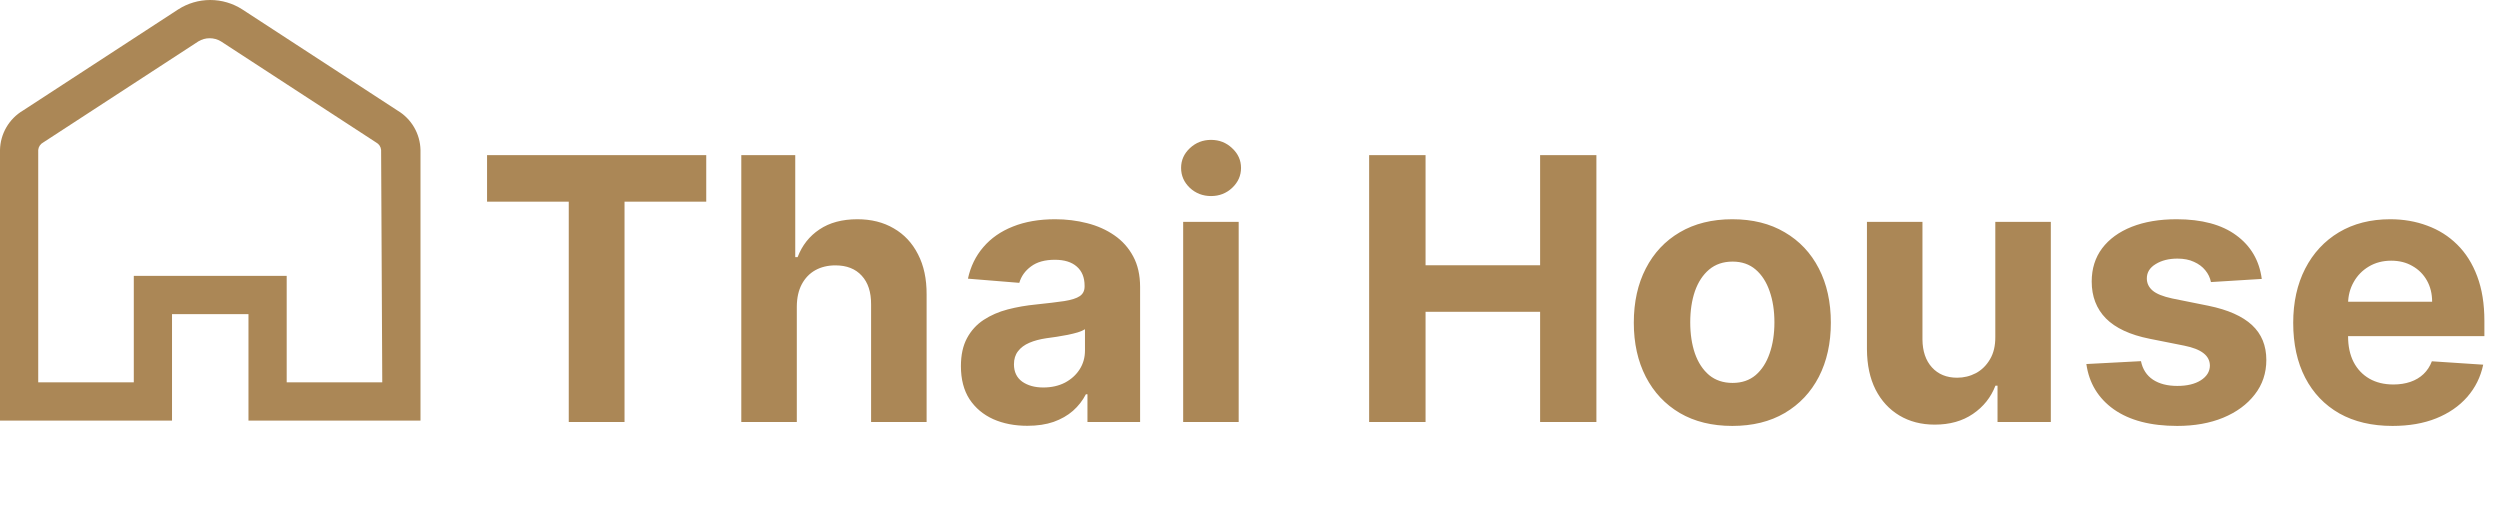
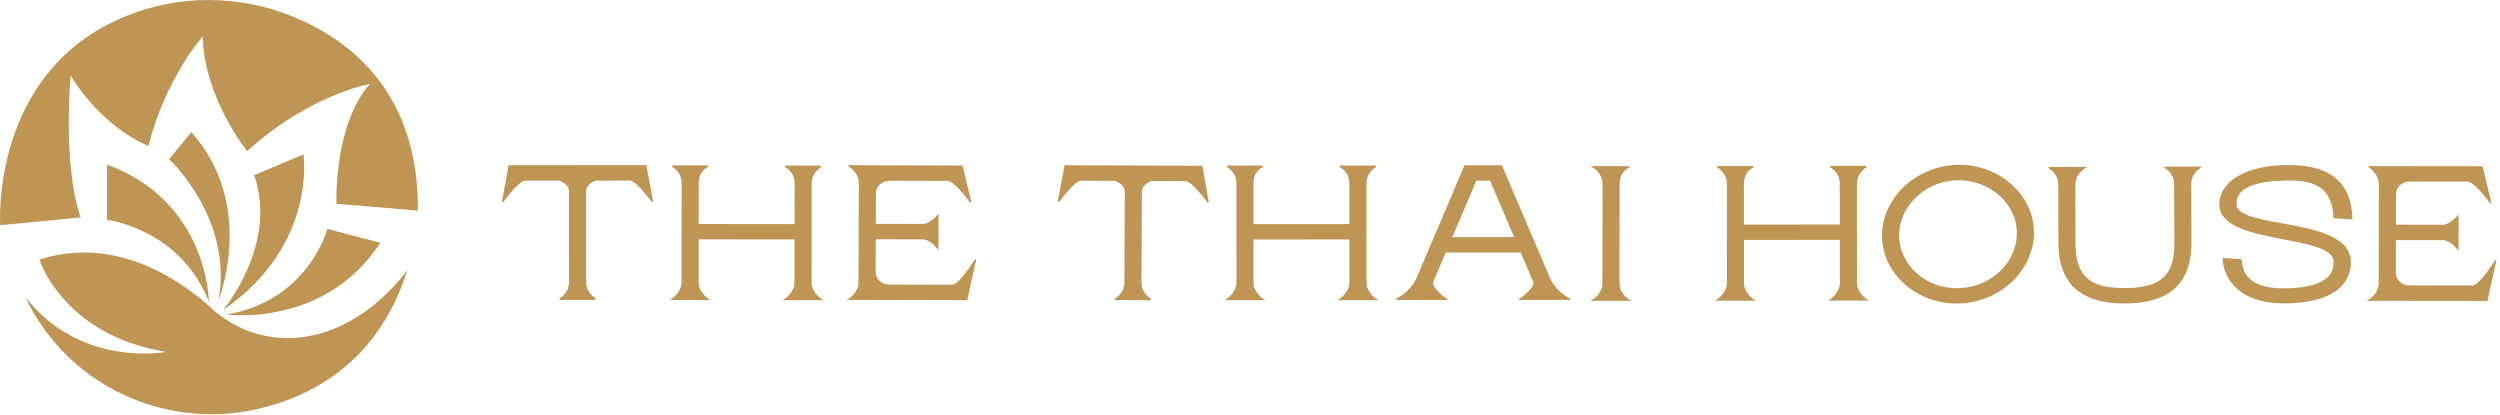
- <svg xmlns="http://www.w3.org/2000/svg" width="545" height="111" viewBox="0 0 545 111" fill="none">
-   <path d="M86.667 24.103L52.833 2.061C50.747 0.716 48.316 0 45.833 0C43.35 0 40.92 0.716 38.833 2.061L5 24.103C3.507 24.992 2.265 26.247 1.391 27.748C0.516 29.25 0.038 30.949 0 32.686V91.686H37.5V68.478H54.167V91.686H91.667V32.686C91.629 30.949 91.15 29.25 90.276 27.748C89.401 26.247 88.159 24.992 86.667 24.103ZM83.333 83.353H62.5V60.145H29.167V83.353H8.333V32.686C8.364 32.346 8.479 32.02 8.668 31.736C8.857 31.452 9.115 31.22 9.417 31.061L43.25 9.02C43.992 8.571 44.842 8.334 45.708 8.334C46.575 8.334 47.425 8.571 48.167 9.02L82 31.061C82.302 31.22 82.559 31.452 82.749 31.736C82.938 32.02 83.053 32.346 83.083 32.686L83.333 83.353Z" fill="#AB8756" />
-   <path d="M106.177 43.96V33.818H153.961V43.96H136.148V92H123.989V43.96H106.177ZM173.705 66.773V92H161.603V33.818H173.364V56.062H173.876C174.861 53.487 176.451 51.47 178.648 50.011C180.845 48.534 183.601 47.795 186.915 47.795C189.946 47.795 192.588 48.458 194.842 49.784C197.114 51.091 198.876 52.975 200.126 55.438C201.395 57.881 202.02 60.807 202.001 64.216V92H189.898V66.375C189.917 63.686 189.236 61.593 187.853 60.097C186.489 58.6 184.576 57.852 182.114 57.852C180.467 57.852 179.008 58.203 177.739 58.903C176.489 59.604 175.504 60.627 174.785 61.972C174.084 63.297 173.724 64.898 173.705 66.773ZM223.968 92.824C221.184 92.824 218.703 92.341 216.525 91.375C214.347 90.39 212.623 88.941 211.354 87.028C210.104 85.097 209.479 82.691 209.479 79.812C209.479 77.388 209.924 75.352 210.815 73.704C211.705 72.057 212.917 70.731 214.451 69.727C215.985 68.724 217.728 67.966 219.678 67.454C221.648 66.943 223.712 66.583 225.871 66.375C228.409 66.11 230.455 65.864 232.008 65.636C233.561 65.39 234.688 65.03 235.388 64.557C236.089 64.083 236.44 63.383 236.44 62.455V62.284C236.44 60.485 235.871 59.093 234.735 58.108C233.618 57.123 232.027 56.631 229.962 56.631C227.784 56.631 226.051 57.114 224.763 58.08C223.476 59.026 222.623 60.22 222.207 61.659L211.013 60.75C211.582 58.099 212.699 55.807 214.366 53.875C216.032 51.924 218.182 50.428 220.815 49.386C223.466 48.326 226.534 47.795 230.019 47.795C232.443 47.795 234.763 48.08 236.979 48.648C239.214 49.216 241.193 50.097 242.917 51.29C244.659 52.483 246.032 54.017 247.036 55.892C248.04 57.748 248.542 59.974 248.542 62.568V92H237.065V85.949H236.724C236.023 87.312 235.085 88.515 233.911 89.557C232.737 90.579 231.326 91.385 229.678 91.972C228.031 92.54 226.127 92.824 223.968 92.824ZM227.434 84.472C229.214 84.472 230.786 84.121 232.15 83.421C233.513 82.701 234.584 81.735 235.36 80.523C236.137 79.311 236.525 77.938 236.525 76.403V71.773C236.146 72.019 235.625 72.246 234.962 72.454C234.318 72.644 233.589 72.824 232.775 72.994C231.96 73.146 231.146 73.288 230.332 73.421C229.517 73.534 228.779 73.638 228.116 73.733C226.695 73.941 225.455 74.273 224.394 74.727C223.334 75.182 222.51 75.797 221.923 76.574C221.335 77.331 221.042 78.278 221.042 79.415C221.042 81.062 221.638 82.322 222.832 83.193C224.044 84.046 225.578 84.472 227.434 84.472ZM257.931 92V48.364H270.033V92H257.931ZM264.011 42.739C262.211 42.739 260.668 42.142 259.38 40.949C258.111 39.737 257.477 38.288 257.477 36.602C257.477 34.936 258.111 33.506 259.38 32.312C260.668 31.1 262.211 30.494 264.011 30.494C265.81 30.494 267.344 31.1 268.613 32.312C269.901 33.506 270.545 34.936 270.545 36.602C270.545 38.288 269.901 39.737 268.613 40.949C267.344 42.142 265.81 42.739 264.011 42.739ZM298.471 92V33.818H310.772V57.824H335.744V33.818H348.016V92H335.744V67.966H310.772V92H298.471ZM377.647 92.852C373.234 92.852 369.418 91.915 366.198 90.04C362.997 88.146 360.526 85.513 358.783 82.142C357.041 78.752 356.17 74.822 356.17 70.352C356.17 65.845 357.041 61.905 358.783 58.534C360.526 55.144 362.997 52.511 366.198 50.636C369.418 48.742 373.234 47.795 377.647 47.795C382.06 47.795 385.867 48.742 389.067 50.636C392.287 52.511 394.768 55.144 396.511 58.534C398.253 61.905 399.124 65.845 399.124 70.352C399.124 74.822 398.253 78.752 396.511 82.142C394.768 85.513 392.287 88.146 389.067 90.04C385.867 91.915 382.06 92.852 377.647 92.852ZM377.704 83.477C379.711 83.477 381.388 82.909 382.732 81.773C384.077 80.617 385.09 79.046 385.772 77.057C386.473 75.068 386.823 72.805 386.823 70.267C386.823 67.729 386.473 65.466 385.772 63.477C385.09 61.489 384.077 59.917 382.732 58.761C381.388 57.606 379.711 57.028 377.704 57.028C375.677 57.028 373.973 57.606 372.59 58.761C371.227 59.917 370.194 61.489 369.494 63.477C368.812 65.466 368.471 67.729 368.471 70.267C368.471 72.805 368.812 75.068 369.494 77.057C370.194 79.046 371.227 80.617 372.59 81.773C373.973 82.909 375.677 83.477 377.704 83.477ZM434.977 73.421V48.364H447.079V92H435.46V84.074H435.005C434.02 86.631 432.382 88.686 430.09 90.239C427.817 91.792 425.043 92.568 421.766 92.568C418.85 92.568 416.283 91.905 414.067 90.579C411.852 89.254 410.119 87.369 408.869 84.926C407.638 82.483 407.013 79.557 406.994 76.148V48.364H419.096V73.989C419.115 76.564 419.806 78.6 421.17 80.097C422.533 81.593 424.361 82.341 426.653 82.341C428.111 82.341 429.475 82.01 430.744 81.347C432.013 80.665 433.035 79.661 433.812 78.335C434.607 77.01 434.996 75.371 434.977 73.421ZM493.066 60.807L481.987 61.489C481.797 60.542 481.39 59.689 480.765 58.932C480.14 58.155 479.316 57.54 478.293 57.085C477.29 56.612 476.087 56.375 474.685 56.375C472.81 56.375 471.229 56.773 469.941 57.568C468.653 58.345 468.009 59.386 468.009 60.693C468.009 61.735 468.426 62.615 469.259 63.335C470.093 64.055 471.522 64.633 473.549 65.068L481.447 66.659C485.689 67.53 488.852 68.932 490.935 70.864C493.019 72.796 494.06 75.333 494.06 78.477C494.06 81.337 493.218 83.847 491.532 86.006C489.865 88.165 487.574 89.85 484.657 91.062C481.759 92.256 478.416 92.852 474.629 92.852C468.852 92.852 464.25 91.65 460.822 89.244C457.413 86.82 455.415 83.525 454.827 79.358L466.731 78.733C467.091 80.494 467.962 81.839 469.344 82.767C470.727 83.676 472.498 84.131 474.657 84.131C476.778 84.131 478.483 83.724 479.771 82.909C481.077 82.076 481.74 81.006 481.759 79.699C481.74 78.6 481.276 77.701 480.367 77C479.458 76.28 478.057 75.731 476.163 75.352L468.606 73.847C464.344 72.994 461.172 71.517 459.089 69.415C457.024 67.312 455.992 64.633 455.992 61.375C455.992 58.572 456.75 56.157 458.265 54.131C459.799 52.104 461.949 50.542 464.714 49.443C467.498 48.345 470.755 47.795 474.487 47.795C479.998 47.795 484.335 48.96 487.498 51.29C490.68 53.619 492.536 56.792 493.066 60.807ZM521.567 92.852C517.079 92.852 513.215 91.943 509.977 90.125C506.757 88.288 504.276 85.693 502.533 82.341C500.791 78.97 499.92 74.983 499.92 70.381C499.92 65.892 500.791 61.953 502.533 58.562C504.276 55.172 506.728 52.53 509.891 50.636C513.073 48.742 516.804 47.795 521.085 47.795C523.963 47.795 526.643 48.26 529.124 49.188C531.624 50.097 533.802 51.47 535.658 53.307C537.533 55.144 538.992 57.455 540.033 60.239C541.075 63.004 541.596 66.242 541.596 69.954V73.278H504.749V65.778H530.204C530.204 64.036 529.825 62.492 529.067 61.148C528.31 59.803 527.259 58.752 525.914 57.994C524.588 57.218 523.045 56.83 521.283 56.83C519.446 56.83 517.817 57.256 516.397 58.108C514.996 58.941 513.897 60.068 513.102 61.489C512.306 62.89 511.899 64.453 511.88 66.176V73.307C511.88 75.466 512.278 77.331 513.073 78.903C513.888 80.475 515.033 81.688 516.511 82.54C517.988 83.392 519.74 83.818 521.766 83.818C523.111 83.818 524.342 83.629 525.46 83.25C526.577 82.871 527.533 82.303 528.329 81.546C529.124 80.788 529.73 79.86 530.147 78.761L541.34 79.5C540.772 82.189 539.607 84.538 537.846 86.546C536.103 88.534 533.85 90.087 531.085 91.204C528.338 92.303 525.166 92.852 521.567 92.852Z" fill="#AB8756" />
+ <svg xmlns="http://www.w3.org/2000/svg" width="3386" height="561" viewBox="0 0 3386 561" fill="none">
+   <path d="M0.261 305C0.261 305 -14.07 97.557 169.724 22.139C242.479 -7.717 324.147 -7.184 396.945 22.575C475.67 54.757 567.201 126.346 565.988 285.233L455.671 276.054C455.671 276.054 451.429 170.149 500.928 113.669C500.928 113.669 418.191 128.497 334.745 204.745C334.745 204.745 276.048 132.025 274.636 49.42C274.636 49.42 224.428 105.198 201.091 197.689C201.091 197.689 140.274 175.096 95.725 102.372C95.725 102.372 84.411 221.691 109.161 294.415L0.261 305Z" fill="#BE9553" />
+   <path d="M295.929 407C295.929 407 347.745 278.07 259.219 179L229 215.536C229 215.536 316.303 295.984 295.929 407Z" fill="#BE9553" />
+   <path d="M145 223V297.68C145 297.68 244.115 309.658 283 409C282.996 408.996 282.417 273.022 145 223Z" fill="#BE9553" />
+   <path d="M344.194 237.323L411.006 209C411.006 209 429.995 332.202 302 420C301.996 420 377.25 330.787 344.194 237.323Z" fill="#BE9553" />
+   <path d="M307 425.957C307 425.957 440.515 444.119 515 328.862L443.323 310C443.327 310 418.029 407.095 307 425.957Z" fill="#BE9553" />
+   <path d="M552 365.059C552 365.059 490.956 456.094 391.991 457.929C353.093 458.651 315.515 444.017 286.823 417.763C248.67 382.851 159.137 317.318 53.338 351.671C53.338 351.671 85.255 453.841 224.907 476.566C224.907 476.566 110.117 498.763 35 403.107C35 403.107 40.877 417.75 54.671 438.26C119.769 535.074 238.561 580.371 352.103 553.229C423.831 536.084 513.191 489.209 552 365.059Z" fill="#BE9553" />
+   <path d="M688.619 225.485L688.625 223.742L875.764 223.661L875.768 225.404L884.536 272.899L882.735 273.658C877.029 265.564 860.539 244.544 852.779 244.554L806.633 244.577C798.85 248.443 793.766 251.662 793.773 260.114L793.829 382.019C793.824 382.48 793.839 382.93 793.862 383.369C794.615 397.269 806.895 404.166 807.019 404.229L806.54 406.108L758 406.13L757.557 404.231C757.683 404.164 770.695 397.562 770.686 382.03L770.636 260.044C770.636 259.684 770.627 259.334 770.608 258.984C770.228 251.964 766.138 248.731 757.703 244.62L711.617 244.64C703.876 244.639 687.348 265.672 681.637 273.773L679.834 273.019L688.619 225.485Z" fill="#BE9553" />
+   <path d="M909.813 404.589C909.943 404.504 923.067 395.807 923.084 382.342L923.221 248.154C923.228 245.308 922.799 242.575 921.958 240.03C918.705 230.184 910.194 225.971 910.115 225.924L910.55 224.021L959.107 224.069L959.433 226.015C958.905 226.2 946.402 230.848 946.378 248.18L946.319 303.397L1076.17 303.526L1076.22 248.309C1076.23 245.463 1075.8 242.73 1074.96 240.185C1071.72 230.367 1063.2 226.126 1063.11 226.082L1063.54 224.179L1112.1 224.227L1112.57 226.117C1112.43 226.183 1099.39 233.251 1099.38 248.335L1099.24 382.514C1099.24 384.841 1099.61 387.173 1100.36 389.442C1103.52 399.004 1112.36 404.719 1112.45 404.773L1115.35 406.618L1059.91 406.567L1062.82 404.722C1062.95 404.637 1076.07 396.174 1076.07 382.481L1076.13 324.359L946.286 324.239L946.225 382.352C946.226 384.68 946.596 387.011 947.346 389.281C950.505 398.842 959.344 404.558 959.439 404.621L962.334 406.466L906.982 406.409L909.813 404.589Z" fill="#BE9553" />
+   <path d="M1149.54 404.282C1149.67 404.213 1162.75 396.818 1162.79 381.727L1163.17 247.904C1163.18 244.397 1162.29 240.894 1160.54 237.5C1156.72 230.108 1150.05 225.638 1149.99 225.594L1147.2 223.748L1303.76 224.19L1315.5 273.421L1313.71 274.231C1307.94 266.105 1291.25 245.014 1283.49 244.991L1204.94 244.772C1194.71 244.746 1186.35 252.459 1186.32 261.986L1186.2 303.153L1249.62 303.335C1259.36 303.359 1269.29 291.509 1269.39 291.392L1271.17 289.244L1271.02 339.07L1269.23 336.643C1269.14 336.518 1259.93 324.224 1249.53 324.196L1186.13 324.036L1186.01 368.325C1186 370.928 1186.61 373.429 1187.81 375.757C1190.84 381.629 1197.32 385.43 1204.32 385.45L1289.89 385.693C1296.34 385.715 1310.13 367.602 1319.98 352.082C1320.19 351.749 1320.41 351.41 1320.94 351.394L1322.22 351.364L1310.02 406.613L1146.16 406.152L1149.54 404.282Z" fill="#BE9553" />
+   <path d="M1509.66 404.582C1509.79 404.521 1522.83 397.97 1522.9 382.437L1523.41 260.445C1523.43 255.895 1521.98 252.633 1518.72 249.88C1516.5 248.011 1513.49 246.414 1510.55 244.954L1464.46 244.756C1456.72 244.726 1440.1 265.675 1434.35 273.75L1432.55 272.981L1441.57 225.512L1441.57 223.765L1628.71 224.556L1628.71 226.303L1637.25 273.84L1635.44 274.59C1635.33 274.429 1623.94 258.167 1614.19 249.941C1609.7 246.156 1607.05 245.352 1605.62 245.346L1559.48 245.153C1551.68 248.974 1546.58 252.168 1546.54 260.63L1546.02 382.529C1545.98 392.645 1552.05 399.276 1555.66 402.325C1557.6 403.963 1559.1 404.801 1559.11 404.8L1558.62 406.679L1510.08 406.477L1509.66 404.582Z" fill="#BE9553" />
+   <path d="M1661.39 404.81C1661.53 404.727 1674.63 396.018 1674.62 382.546L1674.58 248.356C1674.57 232.698 1661.97 226.405 1661.43 226.139L1661.87 224.24L1710.42 224.223L1710.75 226.168C1710.22 226.353 1697.72 231.023 1697.73 248.35L1697.74 303.56L1827.58 303.517L1827.57 248.307C1827.56 232.609 1814.56 226.156 1814.42 226.09L1814.85 224.192L1863.41 224.174L1863.88 226.058C1863.75 226.132 1850.72 233.214 1850.72 248.292L1850.77 382.483C1850.77 396.186 1863.88 404.647 1864.01 404.731L1866.92 406.574L1811.48 406.59L1814.39 404.743C1814.52 404.659 1827.61 396.179 1827.62 382.489L1827.6 324.357L1697.75 324.409L1697.78 382.531C1697.78 396.234 1710.89 404.695 1711.02 404.779L1713.93 406.623L1658.56 406.64L1661.39 404.81Z" fill="#BE9553" />
+   <path d="M1891.11 404.349C1891.28 404.278 1907.89 397.52 1917.83 378.155L1975.23 243.289L1983.45 223.852L2034.25 223.831L2042.48 243.263L2099.95 377.934C2109.87 397.396 2126.61 404.169 2126.77 404.229L2126.41 406.161L2112.15 406.166L2110.51 406.189L2087.13 406.204L2087.12 406.183L2055.71 406.203L2058.42 404.37C2064.44 400.319 2079.37 388.263 2076.36 381.172L2059.65 342.023L1958.15 342.071L1941.35 381.535C1938.79 388.615 1953.46 400.455 1959.33 404.41L1962.03 406.233L1930.74 406.249L1930.15 406.274L1905.62 406.282L1905.63 406.262L1891.48 406.264L1891.11 404.349ZM1967.03 321.21L2050.75 321.17L2018.11 244.682L1999.6 244.695L1967.03 321.21Z" fill="#BE9553" />
+   <path d="M2153.7 407.361L2157.06 405.492C2157.2 405.422 2170.25 397.987 2170.28 383.284L2170.45 249.089C2170.47 234.396 2157.42 226.898 2157.29 226.827L2153.95 224.954L2206.34 225.016L2206.73 226.942C2206.2 227.163 2193.64 232.615 2193.61 249.124L2193.45 383.318C2193.42 398.021 2206.47 405.479 2206.6 405.56L2209.96 407.432L2153.7 407.361Z" fill="#BE9553" />
+   <path d="M2475.8 407.1L2478.7 405.252C2478.84 405.168 2491.92 396.675 2491.91 382.991L2491.86 324.859L2362.02 324.99L2362.07 383.109C2362.09 396.815 2375.19 405.263 2375.33 405.349L2378.24 407.187L2322.88 407.244L2325.69 405.407C2325.83 405.323 2338.93 396.606 2338.92 383.137L2338.8 248.943C2338.78 233.291 2326.18 227 2325.64 226.741L2326.08 224.842L2374.64 224.793L2374.97 226.735C2374.97 226.735 2374.41 226.941 2373.54 227.401C2370.05 229.255 2361.95 235.056 2361.96 248.924L2362.01 304.135L2491.85 304.012L2491.8 248.802C2491.78 233.149 2479.19 226.854 2478.64 226.599L2479.09 224.7L2527.64 224.651L2528.11 226.532C2527.97 226.602 2514.95 233.694 2514.96 248.782L2515.08 382.976C2515.1 396.682 2528.2 405.13 2528.34 405.216L2531.25 407.054L2475.8 407.1Z" fill="#BE9553" />
+   <path d="M2576.79 254.749C2594.17 237.345 2617.45 226.352 2642.33 223.802C2669.17 221.045 2695.7 228.139 2717.03 243.748C2738.56 259.506 2751.81 281.858 2754.36 306.684C2757.05 332.951 2747.09 359.536 2727.02 379.621C2709.64 397.024 2686.36 408.017 2661.47 410.568C2634.63 413.324 2608.11 406.231 2586.78 390.621C2565.25 374.863 2552 352.511 2549.45 327.686C2546.76 301.418 2556.72 274.833 2576.79 254.749ZM2709.97 366.244C2725.64 350.56 2733.42 329.71 2731.31 309.057C2727.26 269.666 2687.5 240.114 2644.45 244.519C2625.2 246.494 2607.3 254.896 2594.03 268.175C2578.24 283.98 2570.4 304.808 2572.5 325.327C2574.42 344.008 2584.6 361.673 2600.45 373.778C2616.91 386.364 2637.83 392.081 2659.36 389.879C2678.75 387.896 2696.72 379.501 2709.97 366.244Z" fill="#BE9553" />
+   <path d="M2953.88 381.338C2939.43 401.208 2914.66 410.916 2878.16 411.01C2850.66 411.083 2830.02 405.679 2815.06 394.498C2797.12 381.094 2788 359.197 2787.92 329.393L2787.73 250.213C2787.69 234.592 2775.07 228.273 2774.53 228.015L2774.96 226.114L2827.19 225.98L2824.01 227.849C2823.97 227.877 2819.43 230.584 2815.72 235.679C2812.49 240.127 2810.85 244.995 2810.86 250.148L2811.07 330.2C2811.18 373.485 2829.97 390.305 2878.08 390.183C2907.06 390.112 2925.13 383.772 2934.98 370.234C2941.73 360.958 2944.98 347.758 2944.93 329.855L2944.67 249.806C2944.63 233.777 2932.04 227.861 2931.5 227.617L2931.91 225.705L2980.49 225.582L2980.9 227.492C2980.86 227.513 2976.21 229.702 2972.5 234.796C2969.4 239.066 2967.83 244.096 2967.85 249.748L2968.1 328.925C2968.18 350.655 2963.38 368.277 2953.88 381.338Z" fill="#BE9553" />
+   <path d="M3182.72 366.654C3178.3 385.708 3160.37 408.845 3100.01 410.839C3069.62 411.848 3046.12 405.3 3030.14 391.38C3018.04 380.834 3010.81 365.884 3010.3 350.356L3010.26 349.248L3036.29 351.159L3036.31 352.058C3037.2 378.893 3058.4 391.807 3099.32 390.456C3135.5 389.26 3155.91 379.806 3159.95 362.359C3160.53 359.865 3160.78 357.161 3160.69 354.337C3160.12 337.092 3127.73 330.895 3093.43 324.337C3052.86 316.569 3006.88 307.773 3005.88 277.822C3005.77 274.554 3006.09 271.301 3006.82 268.155C3009.64 255.978 3018.47 245.45 3032.34 237.703C3047.4 229.288 3068.26 224.405 3092.67 223.6C3153.97 221.566 3184.58 245.327 3186.27 296.214L3186.31 297.322L3160.44 295.551L3160.41 294.652C3159.73 274.086 3153.04 260.308 3139.95 252.529C3129.5 246.319 3114.7 243.748 3093.37 244.457C3054.31 245.755 3033.49 254.231 3029.75 270.373C3029.27 272.458 3029.06 274.71 3029.14 277.059C3029.61 291.314 3059.05 296.662 3090.22 302.32C3133.62 310.2 3182.8 319.133 3183.94 353.571C3184.09 358.092 3183.68 362.504 3182.72 366.654Z" fill="#BE9553" />
+   <path d="M3368.99 407.564L3205.14 407.379L3208.51 405.504C3208.63 405.439 3221.16 398.324 3221.7 383.885C3221.71 383.565 3221.71 383.245 3221.72 382.925L3221.86 249.106C3221.88 235.697 3208.78 226.908 3208.64 226.823L3205.85 224.987L3362.4 225.158L3374.24 274.367L3372.46 275.181C3366.67 267.067 3349.95 246.005 3342.18 245.993L3263.63 245.902C3253.57 245.894 3245.42 253.203 3245.06 262.547C3245.06 262.747 3245.05 262.946 3245.05 263.146L3245.01 304.314L3308.43 304.386C3318.15 304.392 3328.07 292.526 3328.17 292.409L3329.94 290.264L3329.89 340.088L3328.09 337.658C3328 337.535 3318.77 325.26 3308.37 325.239L3244.98 325.188L3244.93 369.477C3244.93 374.03 3246.82 378.304 3250.27 381.536C3253.74 384.779 3258.35 386.573 3263.28 386.578L3348.84 386.672C3355.29 386.674 3369.05 368.549 3378.88 353.017C3379.08 352.694 3379.32 352.323 3379.87 352.323L3381.12 352.32L3368.99 407.564Z" fill="#BE9553" />
</svg>
